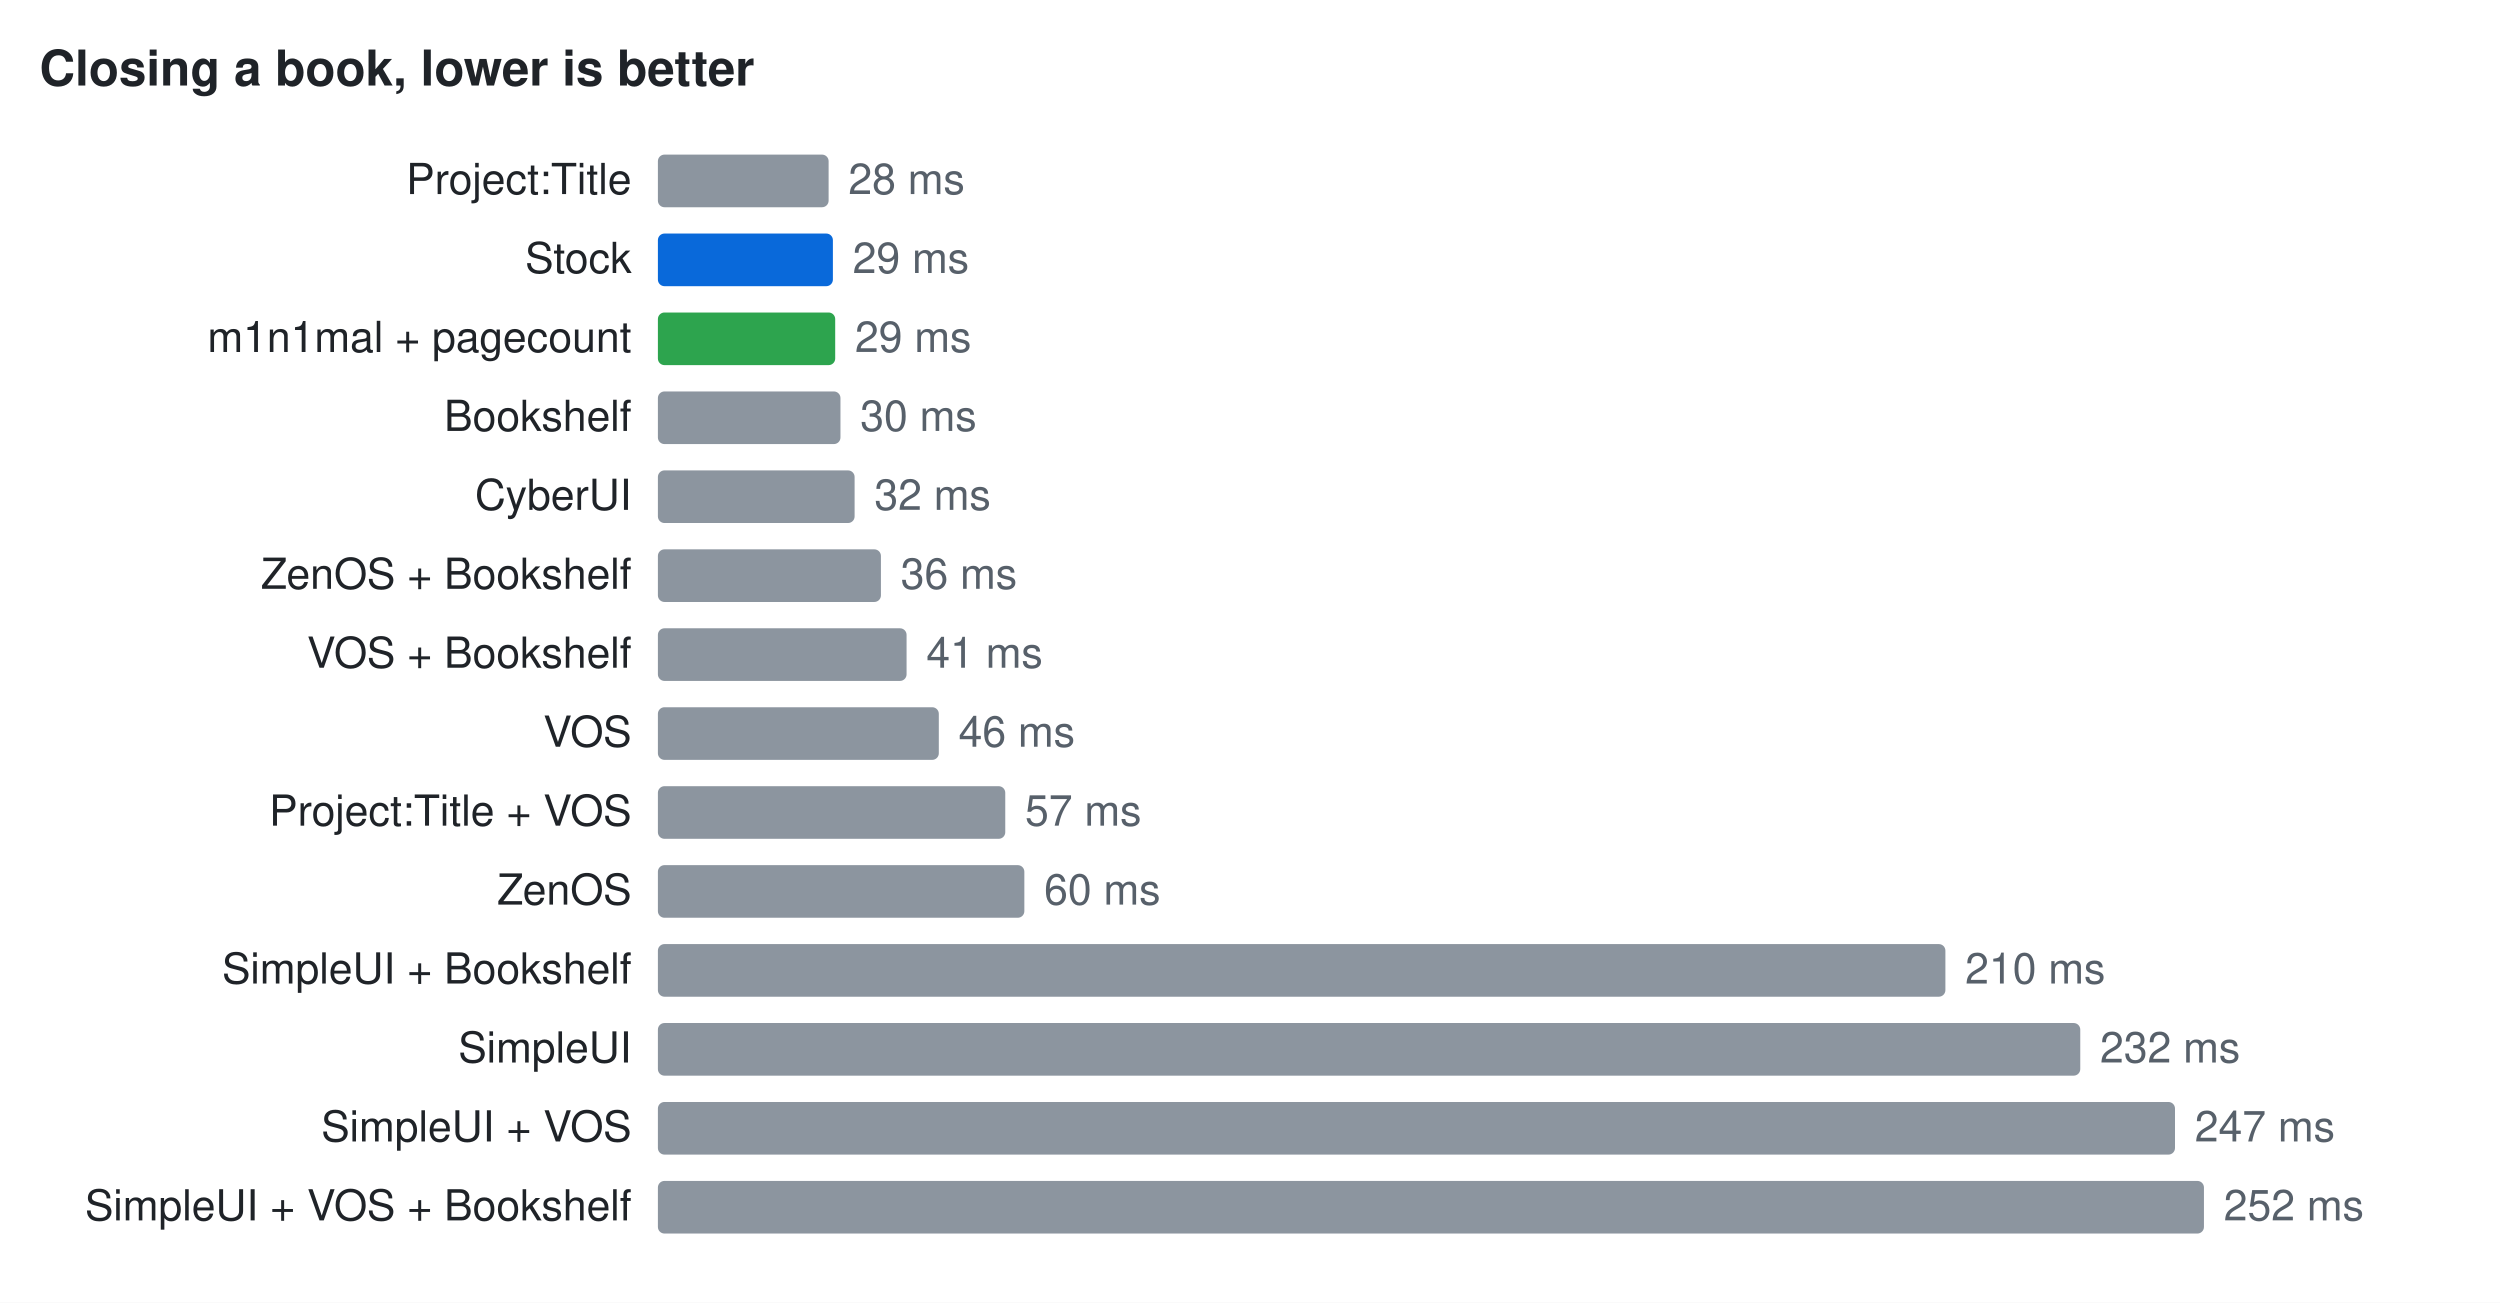
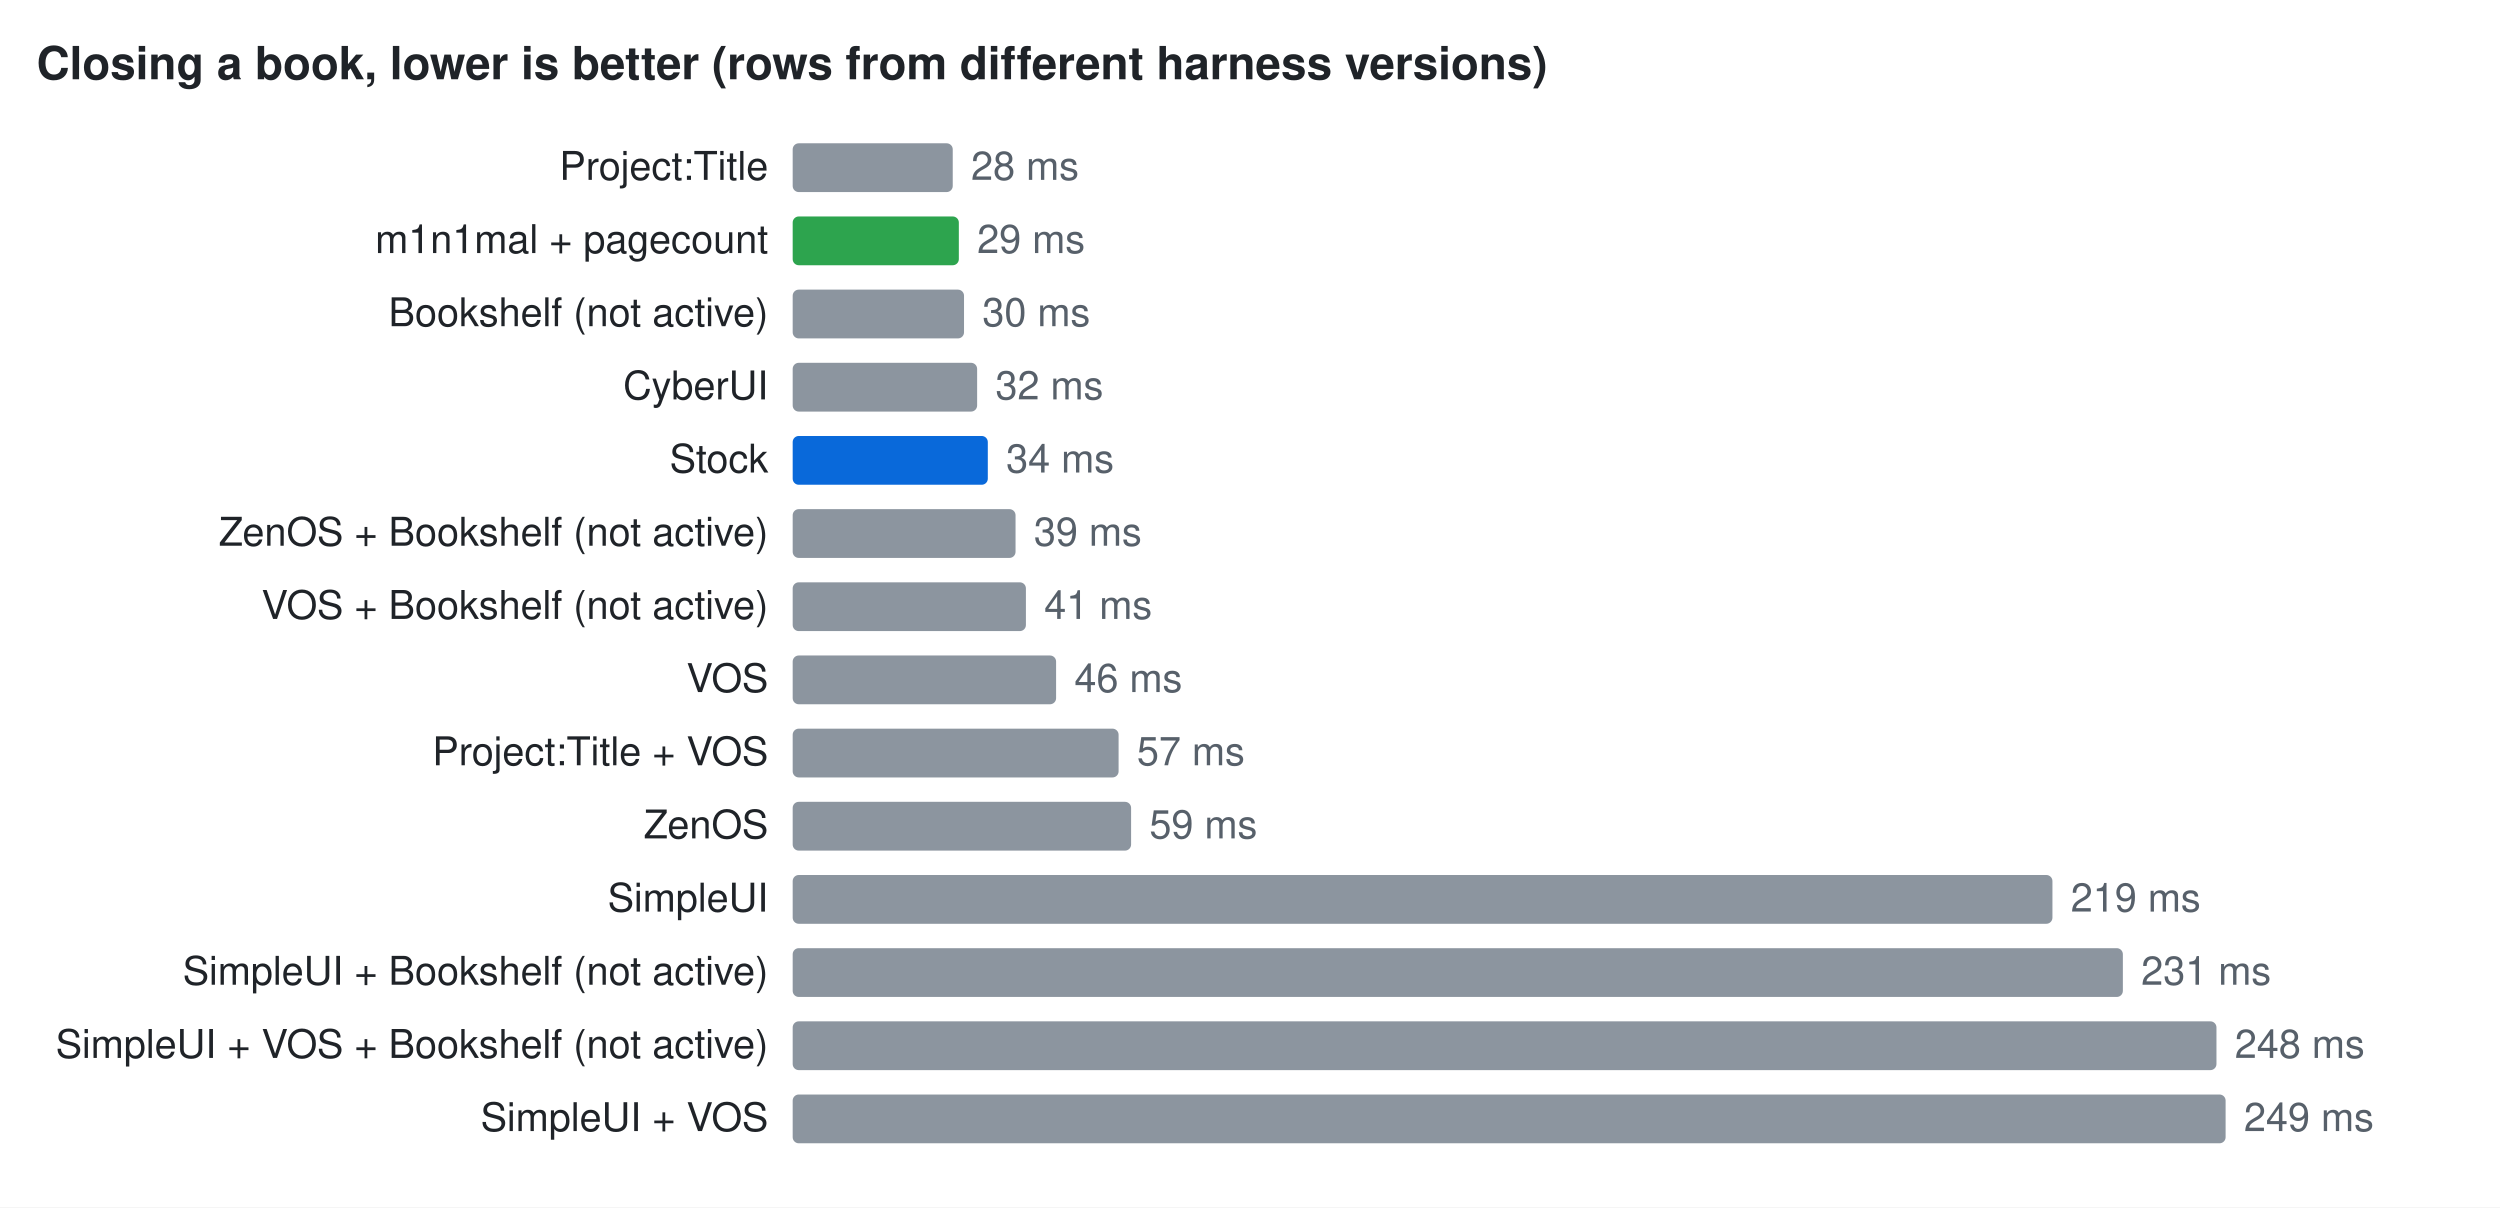
- <svg xmlns="http://www.w3.org/2000/svg" width="760" height="396" viewBox="0 0 760 396" font-family="Helvetica, Arial, sans-serif" font-size="13">
-   <rect width="760" height="396" fill="#ffffff" />
-   <text x="12" y="26" font-size="15" font-weight="bold" fill="#1f2328">Closing a book, lower is better</text>
-   <text x="192" y="59" text-anchor="end" fill="#1f2328">Project:Title</text>
-   <rect x="200" y="47" width="51.9" height="16" rx="2" fill="#8c959f" />
-   <text x="257.9" y="59" fill="#57606a">28 ms</text>
-   <text x="192" y="83" text-anchor="end" fill="#1f2328">Stock</text>
-   <rect x="200" y="71" width="53.2" height="16" rx="2" fill="#0969da" />
-   <text x="259.2" y="83" fill="#57606a">29 ms</text>
-   <text x="192" y="107" text-anchor="end" fill="#1f2328">m1n1mal + pagecount</text>
-   <rect x="200" y="95" width="53.9" height="16" rx="2" fill="#2da44e" />
-   <text x="259.9" y="107" fill="#57606a">29 ms</text>
-   <text x="192" y="131" text-anchor="end" fill="#1f2328">Bookshelf</text>
-   <rect x="200" y="119" width="55.5" height="16" rx="2" fill="#8c959f" />
-   <text x="261.5" y="131" fill="#57606a">30 ms</text>
-   <text x="192" y="155" text-anchor="end" fill="#1f2328">CyberUI</text>
-   <rect x="200" y="143" width="59.8" height="16" rx="2" fill="#8c959f" />
-   <text x="265.8" y="155" fill="#57606a">32 ms</text>
-   <text x="192" y="179" text-anchor="end" fill="#1f2328">ZenOS + Bookshelf</text>
-   <rect x="200" y="167" width="67.8" height="16" rx="2" fill="#8c959f" />
-   <text x="273.8" y="179" fill="#57606a">36 ms</text>
-   <text x="192" y="203" text-anchor="end" fill="#1f2328">VOS + Bookshelf</text>
-   <rect x="200" y="191" width="75.6" height="16" rx="2" fill="#8c959f" />
-   <text x="281.6" y="203" fill="#57606a">41 ms</text>
-   <text x="192" y="227" text-anchor="end" fill="#1f2328">VOS</text>
-   <rect x="200" y="215" width="85.4" height="16" rx="2" fill="#8c959f" />
-   <text x="291.4" y="227" fill="#57606a">46 ms</text>
-   <text x="192" y="251" text-anchor="end" fill="#1f2328">Project:Title + VOS</text>
-   <rect x="200" y="239" width="105.6" height="16" rx="2" fill="#8c959f" />
-   <text x="311.6" y="251" fill="#57606a">57 ms</text>
-   <text x="192" y="275" text-anchor="end" fill="#1f2328">ZenOS</text>
-   <rect x="200" y="263" width="111.4" height="16" rx="2" fill="#8c959f" />
-   <text x="317.4" y="275" fill="#57606a">60 ms</text>
-   <text x="192" y="299" text-anchor="end" fill="#1f2328">SimpleUI + Bookshelf</text>
-   <rect x="200" y="287" width="391.4" height="16" rx="2" fill="#8c959f" />
-   <text x="597.4" y="299" fill="#57606a">210 ms</text>
-   <text x="192" y="323" text-anchor="end" fill="#1f2328">SimpleUI</text>
-   <rect x="200" y="311" width="432.4" height="16" rx="2" fill="#8c959f" />
-   <text x="638.4" y="323" fill="#57606a">232 ms</text>
-   <text x="192" y="347" text-anchor="end" fill="#1f2328">SimpleUI + VOS</text>
-   <rect x="200" y="335" width="461.2" height="16" rx="2" fill="#8c959f" />
-   <text x="667.2" y="347" fill="#57606a">247 ms</text>
-   <text x="192" y="371" text-anchor="end" fill="#1f2328">SimpleUI + VOS + Bookshelf</text>
-   <rect x="200" y="359" width="470.0" height="16" rx="2" fill="#8c959f" />
-   <text x="676.0" y="371" fill="#57606a">252 ms</text>
+ <svg xmlns="http://www.w3.org/2000/svg" width="820" height="396" viewBox="0 0 820 396" font-family="Helvetica, Arial, sans-serif" font-size="13">
+   <rect width="820" height="396" fill="#ffffff" />
+   <text x="12" y="26" font-size="15" font-weight="bold" fill="#1f2328">Closing a book, lower is better (rows from different harness versions)</text>
+   <text x="252" y="59" text-anchor="end" fill="#1f2328">Project:Title</text>
+   <rect x="260" y="47" width="52.5" height="16" rx="2" fill="#8c959f" />
+   <text x="318.5" y="59" fill="#57606a">28 ms</text>
+   <text x="252" y="83" text-anchor="end" fill="#1f2328">m1n1mal + pagecount</text>
+   <rect x="260" y="71" width="54.5" height="16" rx="2" fill="#2da44e" />
+   <text x="320.5" y="83" fill="#57606a">29 ms</text>
+   <text x="252" y="107" text-anchor="end" fill="#1f2328">Bookshelf (not active)</text>
+   <rect x="260" y="95" width="56.2" height="16" rx="2" fill="#8c959f" />
+   <text x="322.2" y="107" fill="#57606a">30 ms</text>
+   <text x="252" y="131" text-anchor="end" fill="#1f2328">CyberUI</text>
+   <rect x="260" y="119" width="60.5" height="16" rx="2" fill="#8c959f" />
+   <text x="326.5" y="131" fill="#57606a">32 ms</text>
+   <text x="252" y="155" text-anchor="end" fill="#1f2328">Stock</text>
+   <rect x="260" y="143" width="64.0" height="16" rx="2" fill="#0969da" />
+   <text x="330.0" y="155" fill="#57606a">34 ms</text>
+   <text x="252" y="179" text-anchor="end" fill="#1f2328">ZenOS + Bookshelf (not active)</text>
+   <rect x="260" y="167" width="73.1" height="16" rx="2" fill="#8c959f" />
+   <text x="339.1" y="179" fill="#57606a">39 ms</text>
+   <text x="252" y="203" text-anchor="end" fill="#1f2328">VOS + Bookshelf (not active)</text>
+   <rect x="260" y="191" width="76.5" height="16" rx="2" fill="#8c959f" />
+   <text x="342.5" y="203" fill="#57606a">41 ms</text>
+   <text x="252" y="227" text-anchor="end" fill="#1f2328">VOS</text>
+   <rect x="260" y="215" width="86.4" height="16" rx="2" fill="#8c959f" />
+   <text x="352.4" y="227" fill="#57606a">46 ms</text>
+   <text x="252" y="251" text-anchor="end" fill="#1f2328">Project:Title + VOS</text>
+   <rect x="260" y="239" width="106.9" height="16" rx="2" fill="#8c959f" />
+   <text x="372.9" y="251" fill="#57606a">57 ms</text>
+   <text x="252" y="275" text-anchor="end" fill="#1f2328">ZenOS</text>
+   <rect x="260" y="263" width="111.0" height="16" rx="2" fill="#8c959f" />
+   <text x="377.0" y="275" fill="#57606a">59 ms</text>
+   <text x="252" y="299" text-anchor="end" fill="#1f2328">SimpleUI</text>
+   <rect x="260" y="287" width="413.2" height="16" rx="2" fill="#8c959f" />
+   <text x="679.2" y="299" fill="#57606a">219 ms</text>
+   <text x="252" y="323" text-anchor="end" fill="#1f2328">SimpleUI + Bookshelf (not active)</text>
+   <rect x="260" y="311" width="436.3" height="16" rx="2" fill="#8c959f" />
+   <text x="702.3" y="323" fill="#57606a">231 ms</text>
+   <text x="252" y="347" text-anchor="end" fill="#1f2328">SimpleUI + VOS + Bookshelf (not active)</text>
+   <rect x="260" y="335" width="467.0" height="16" rx="2" fill="#8c959f" />
+   <text x="733.0" y="347" fill="#57606a">248 ms</text>
+   <text x="252" y="371" text-anchor="end" fill="#1f2328">SimpleUI + VOS</text>
+   <rect x="260" y="359" width="470.0" height="16" rx="2" fill="#8c959f" />
+   <text x="736.0" y="371" fill="#57606a">249 ms</text>
</svg>
